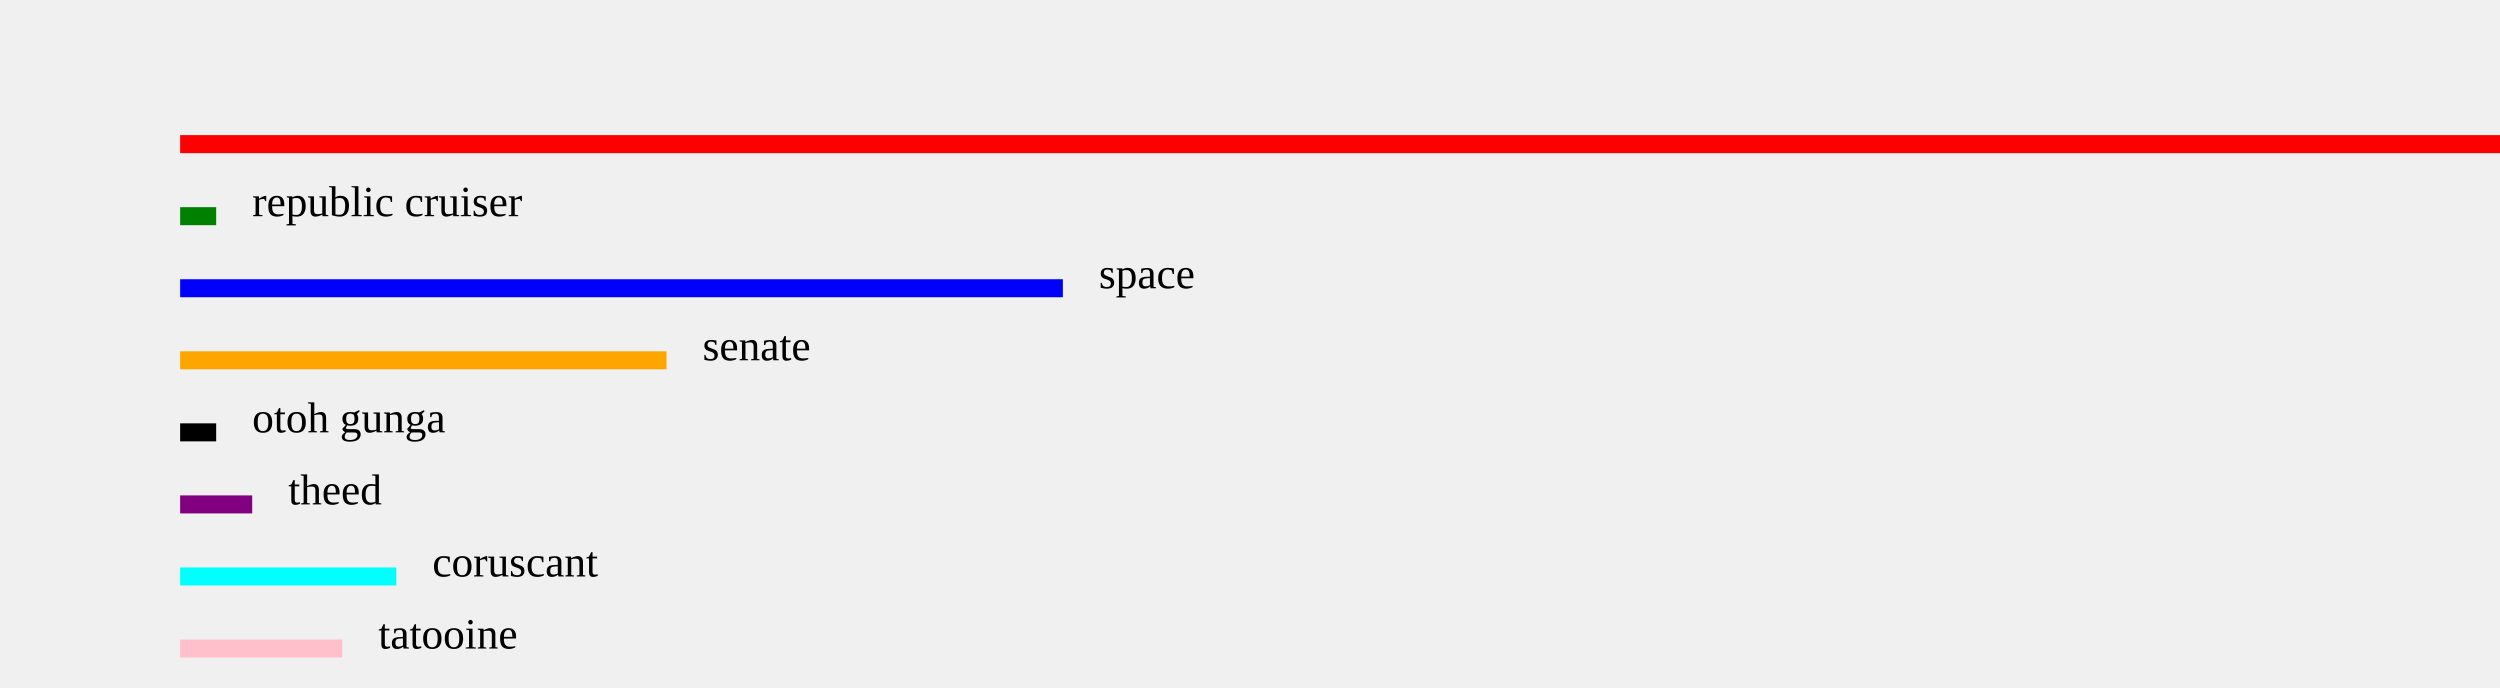
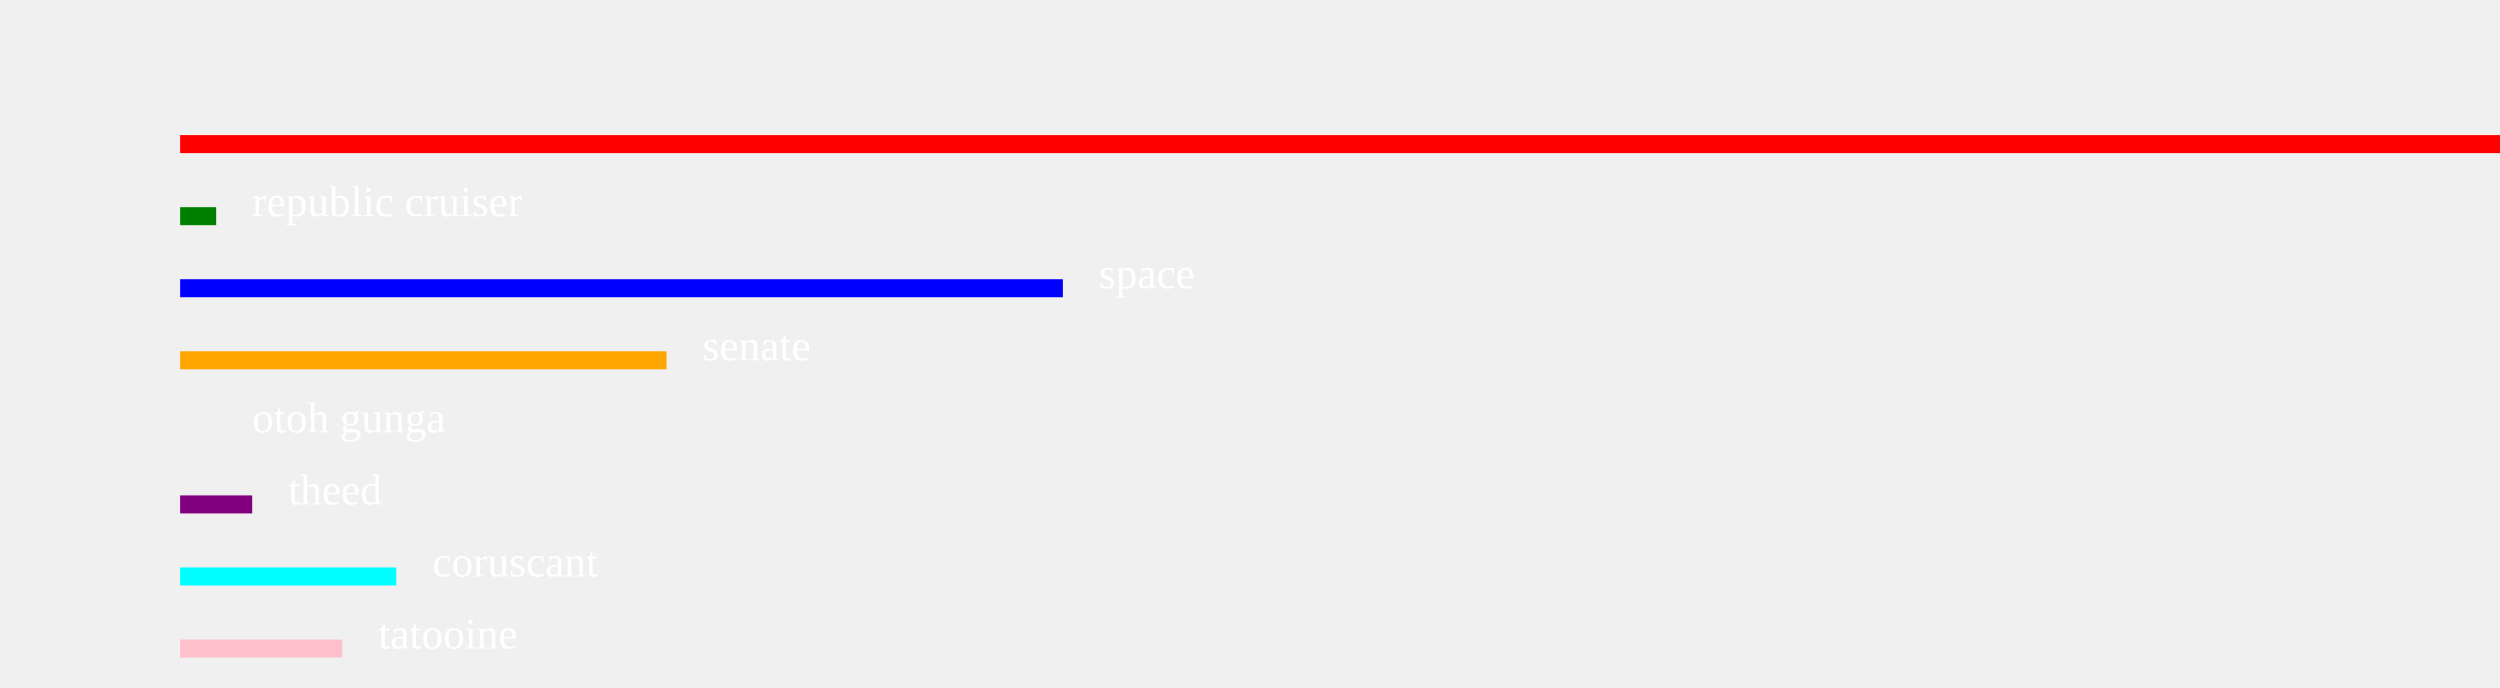
<svg xmlns="http://www.w3.org/2000/svg" width="100%" height="100%">
  <g transform="translate(50, 20)">
    <g id="P-1">
      <line x1="0" y1="20" x2="655" y2="20" stroke="red" stroke-width="5" />
-       <text x="665" y="20">naboo</text>
+       <text fill="white" x="665" y="20">naboo</text>
    </g>
    <g id="P-2">
      <line x1="0" y1="40" x2="10" y2="40" stroke="green" stroke-width="5" />
-       <text x="20" y="40">republic cruiser</text>
+       <text fill="white" x="20" y="40">republic cruiser</text>
    </g>
    <g id="P-3">
      <line x1="0" y1="60" x2="245" y2="60" stroke="blue" stroke-width="5" />
-       <text x="255" y="60">space</text>
+       <text fill="white" x="255" y="60">space</text>
    </g>
    <g id="P-4">
      <line x1="0" y1="80" x2="135" y2="80" stroke="orange" stroke-width="5" />
-       <text x="145" y="80">senate</text>
+       <text fill="white" x="145" y="80">senate</text>
    </g>
    <g id="P-5">
-       <line x1="0" y1="100" x2="10" y2="100" stroke="black" stroke-width="5" />
-       <text x="20" y="100">otoh gunga</text>
+       <line x1="0" y1="100" x2="10" y2="100" stroke="lightpurple" stroke-width="5" />
+       <text fill="white" x="20" y="100">otoh gunga</text>
    </g>
    <g id="P-6">
      <line x1="0" y1="120" x2="20" y2="120" stroke="purple" stroke-width="5" />
-       <text x="30" y="120">theed</text>
+       <text fill="white" x="30" y="120">theed</text>
    </g>
    <g id="P-7">
      <line x1="0" y1="140" x2="60" y2="140" stroke="aqua" stroke-width="5" />
-       <text x="70" y="140">coruscant</text>
+       <text fill="white" x="70" y="140">coruscant</text>
    </g>
    <g id="P-8">
      <line x1="0" y1="160" x2="45" y2="160" stroke="pink" stroke-width="5" />
-       <text x="55" y="160">tatooine</text>
+       <text fill="white" x="55" y="160">tatooine</text>
    </g>
    <g id="P-9">
      <line x1="0" y1="180" x2="20" y2="180" stroke="lightgreen" stroke-width="5" />
-       <text x="30" y="180">mos espa</text>
+       <text fill="white" x="30" y="180">mos espa</text>
    </g>
    <g id="P-10">
      <line x1="0" y1="200" x2="15" y2="200" stroke="teal" stroke-width="5" />
-       <text x="25" y="200">alderaan</text>
+       <text fill="white" x="25" y="200">alderaan</text>
    </g>
  </g>
</svg>
